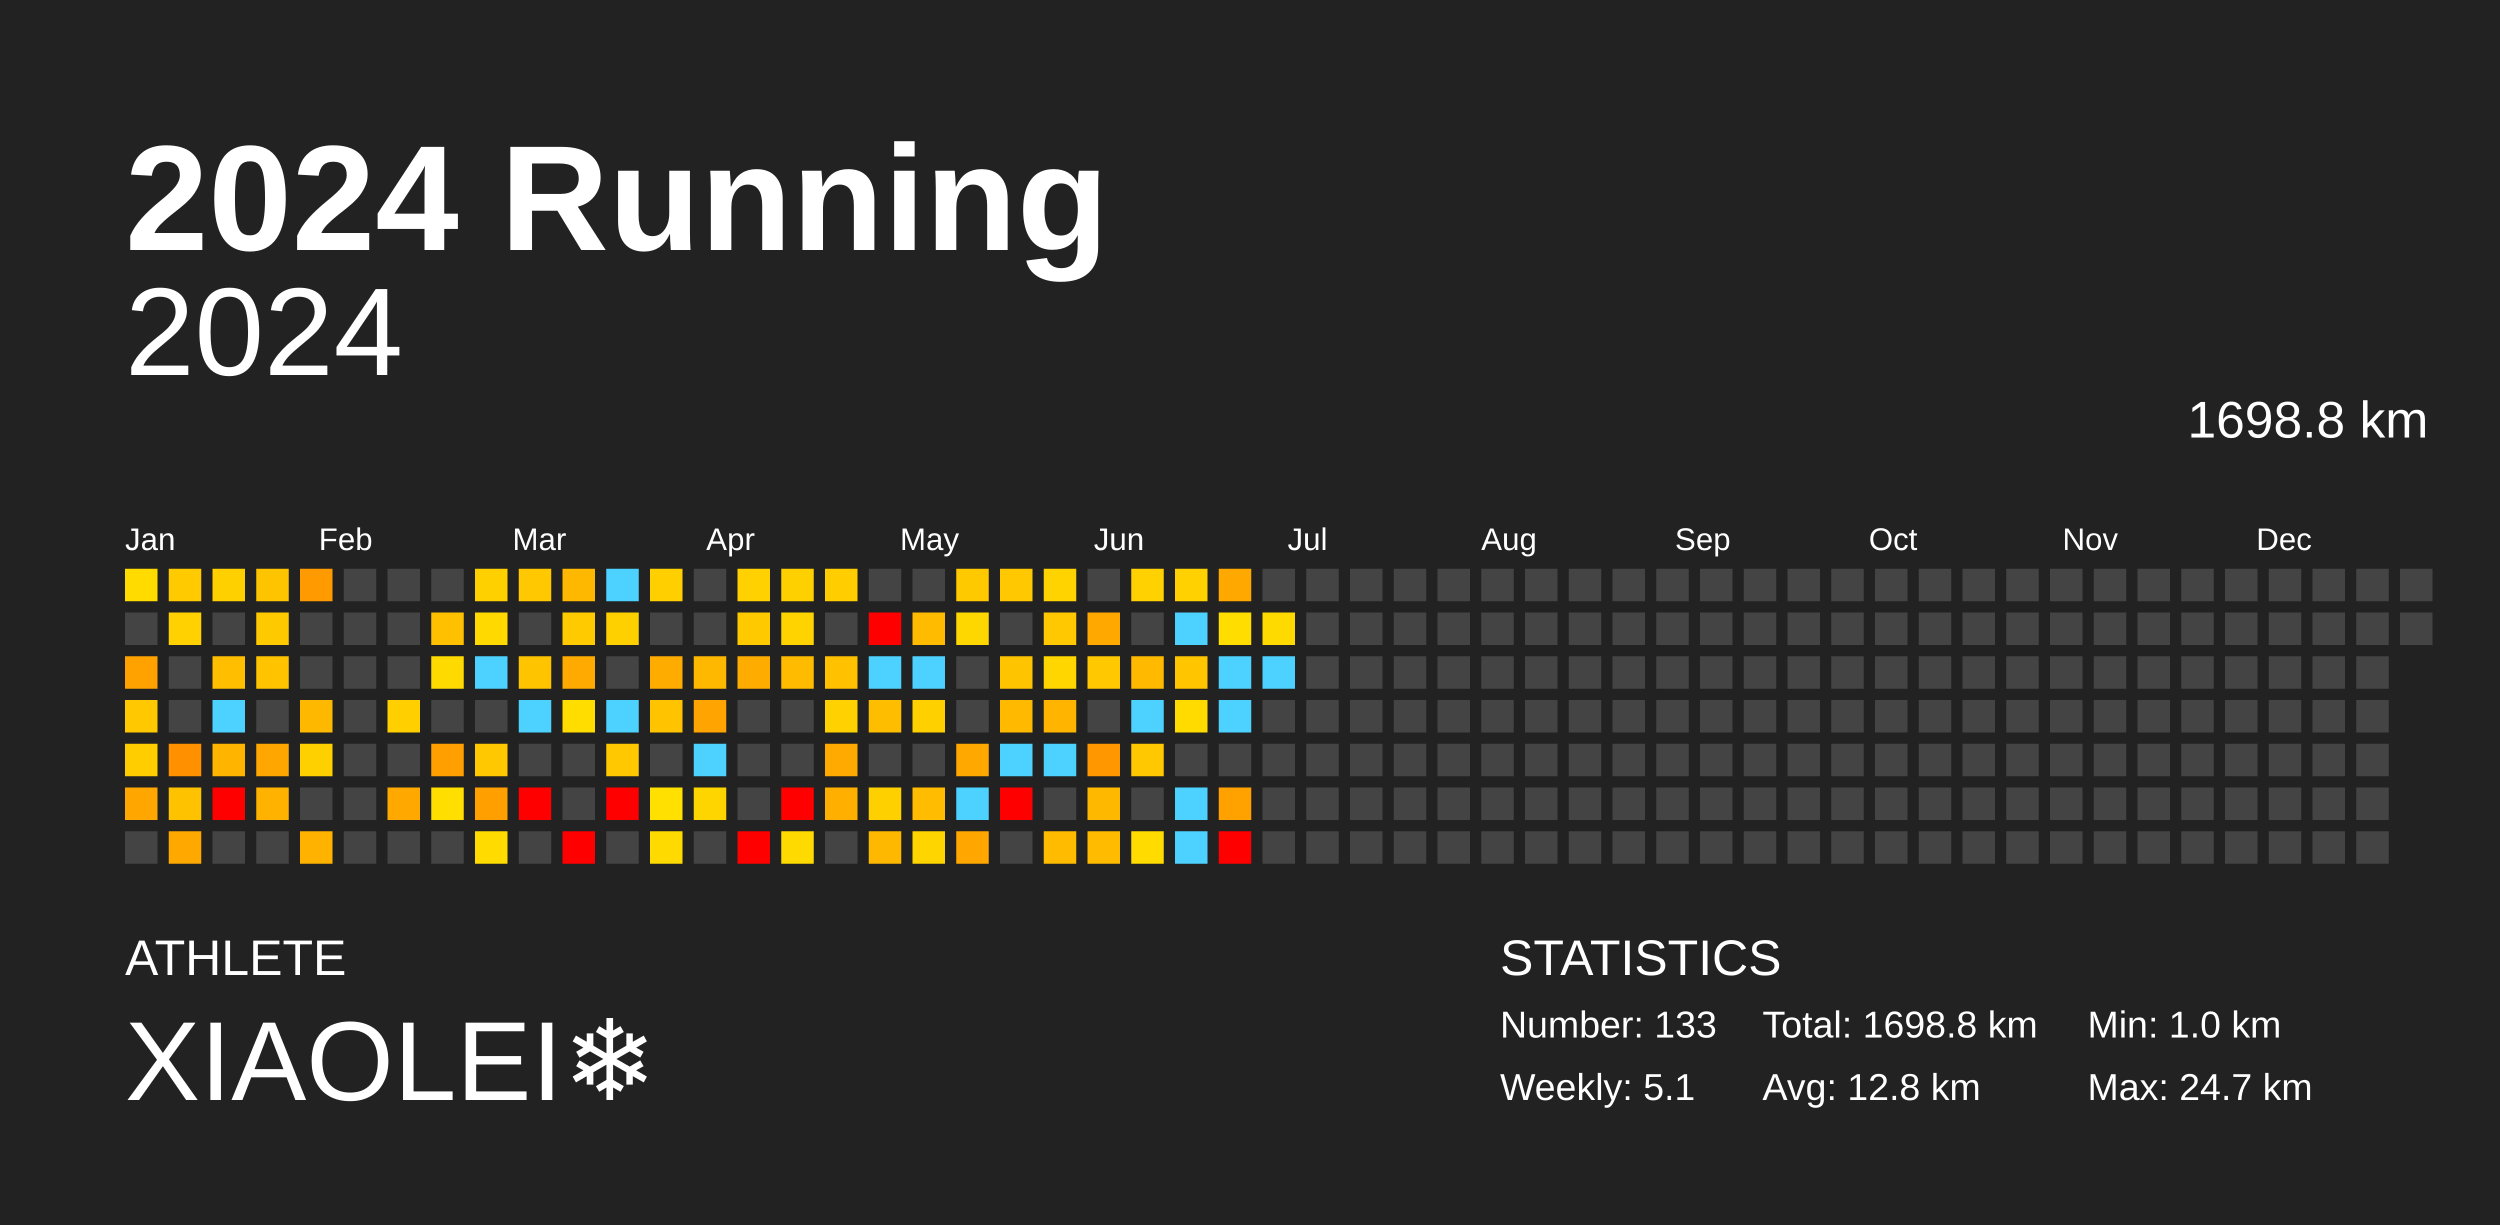
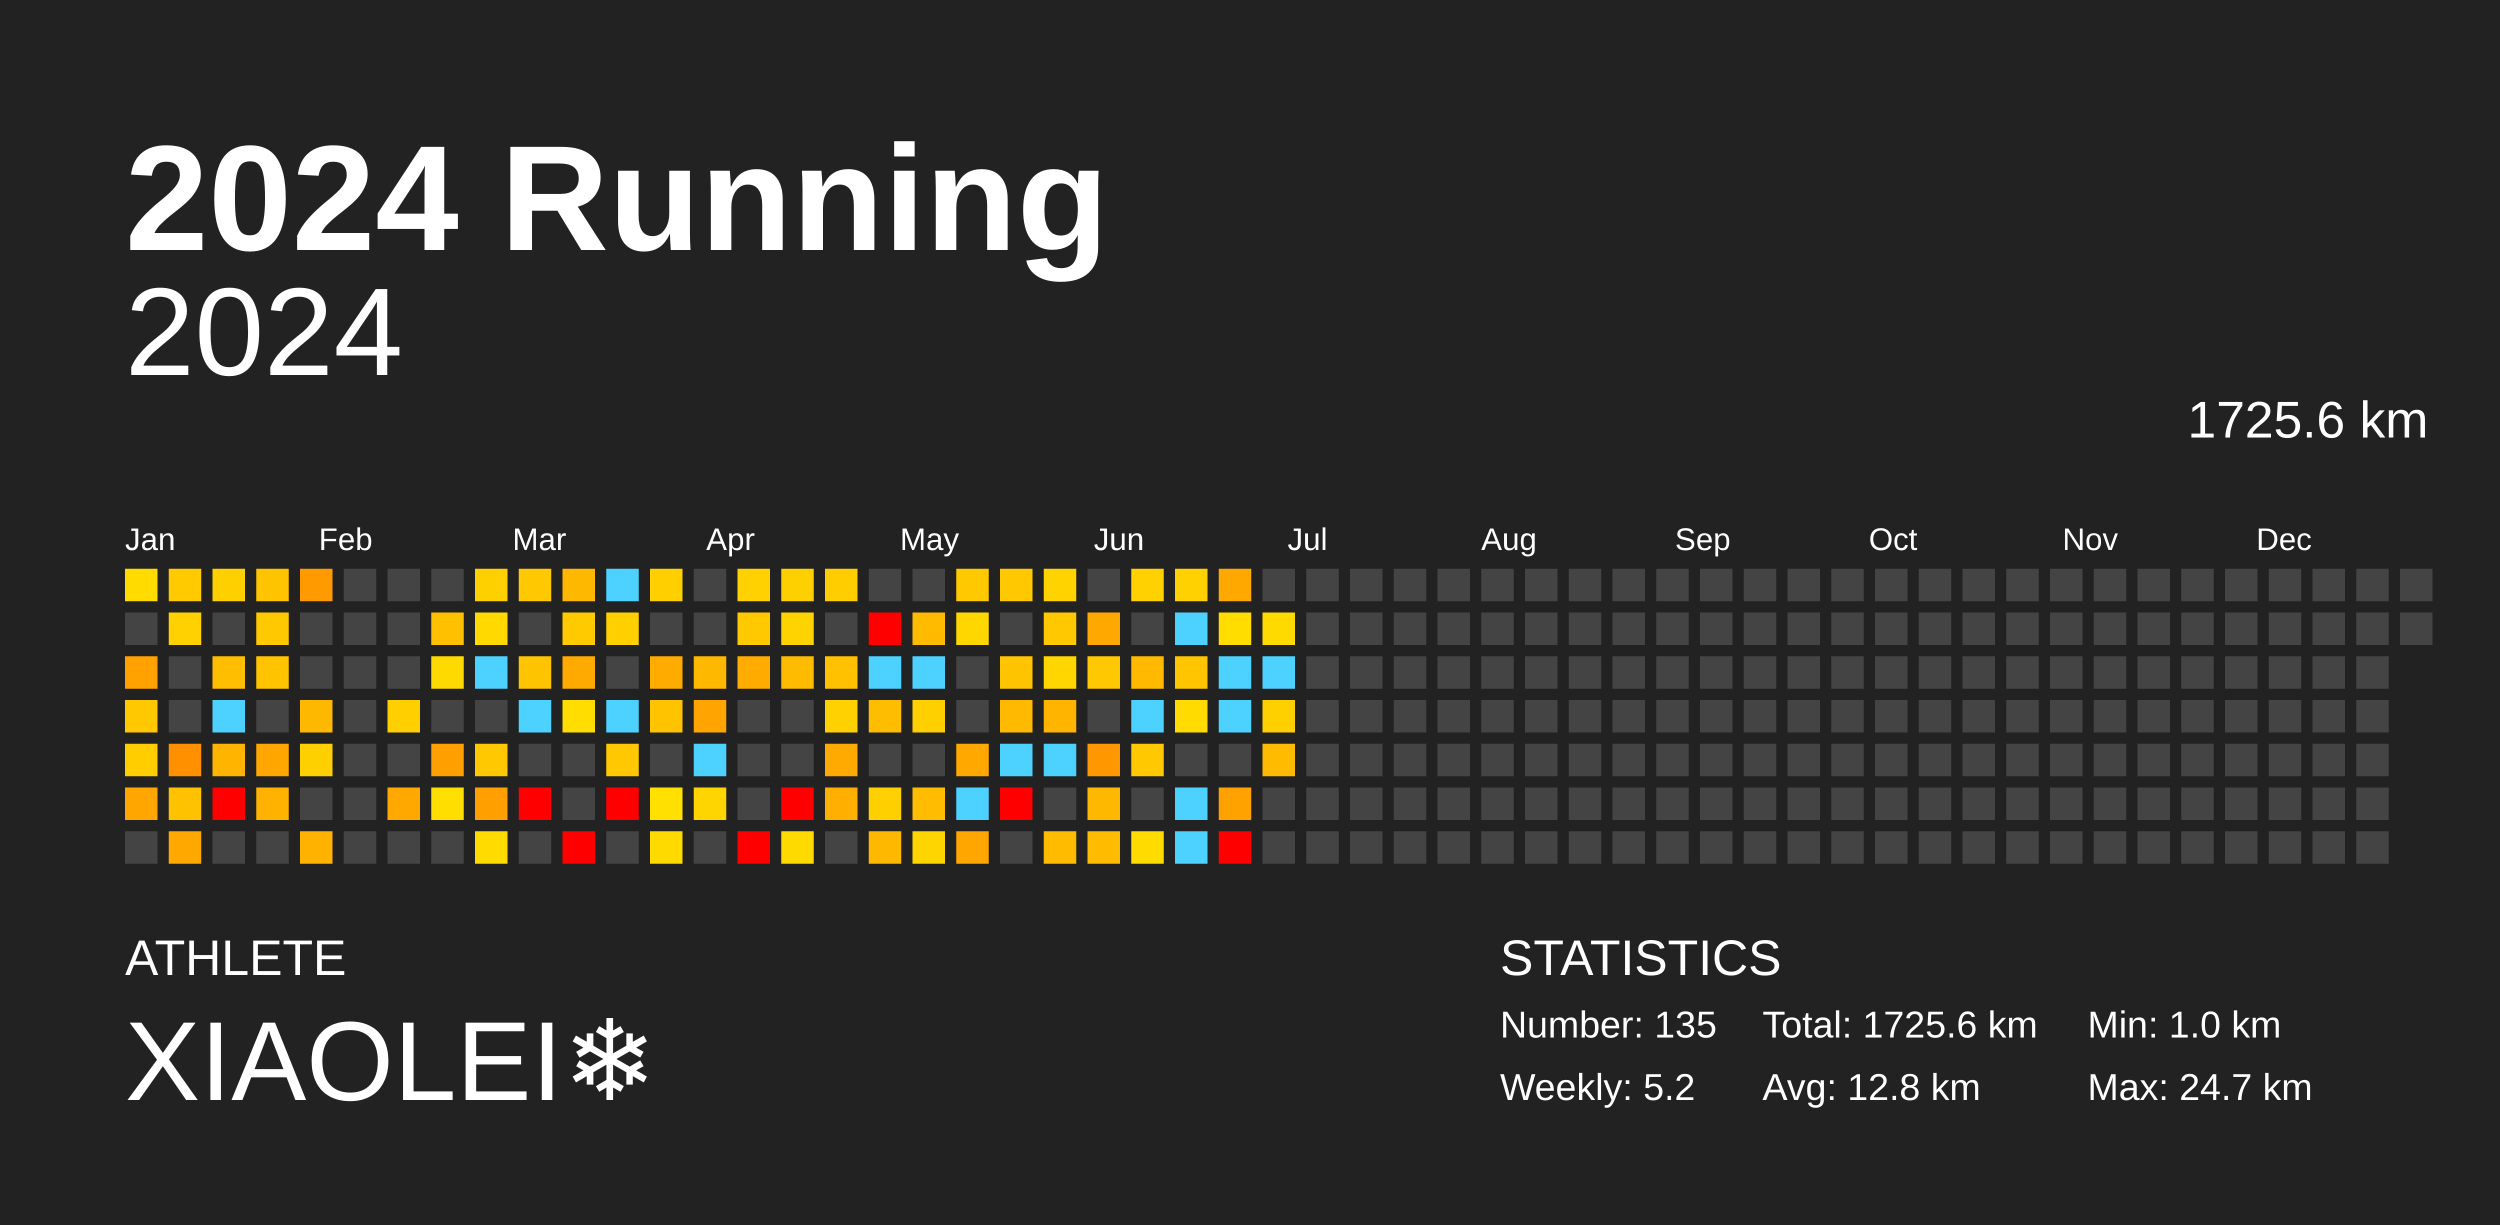
<svg xmlns="http://www.w3.org/2000/svg" baseProfile="full" height="98mm" version="1.1" viewBox="0,0,200,98" width="200mm">
  <defs />
  <rect fill="#222222" height="98" width="200" x="0" y="0" />
  <text fill="#FFFFFF" style="font-size:12px; font-family:Arial; font-weight:bold;" x="10" y="20">2024 Running</text>
  <text fill="#FFFFFF" style="font-size:4px; font-family:Arial" x="10" y="78">ATHLETE</text>
  <text fill="#FFFFFF" style="font-size:9px; font-family:Arial" x="10" y="88">XIAOLEI❄️</text>
  <text fill="#FFFFFF" style="font-size:4px; font-family:Arial" x="120" y="78">STATISTICS</text>
-   <text fill="#FFFFFF" style="font-size:3px; font-family:Arial" x="120" y="83">Number: 133</text>
-   <text fill="#FFFFFF" style="font-size:3px; font-family:Arial" x="120" y="88">Weekly: 5.1</text>
-   <text fill="#FFFFFF" style="font-size:3px; font-family:Arial" x="141" y="83">Total: 1698.8 km</text>
+   <text fill="#FFFFFF" style="font-size:3px; font-family:Arial" x="120" y="83">Number: 135</text>
+   <text fill="#FFFFFF" style="font-size:3px; font-family:Arial" x="120" y="88">Weekly: 5.2</text>
+   <text fill="#FFFFFF" style="font-size:3px; font-family:Arial" x="141" y="83">Total: 1725.6 km</text>
  <text fill="#FFFFFF" style="font-size:3px; font-family:Arial" x="141" y="88">Avg: 12.8 km</text>
  <text fill="#FFFFFF" style="font-size:3px; font-family:Arial" x="167" y="83">Min: 1.0 km</text>
  <text fill="#FFFFFF" style="font-size:3px; font-family:Arial" x="167" y="88">Max: 24.7 km</text>
  <text alignment-baseline="hanging" fill="#FFFFFF" style="font-size:10.0px; font-family:Arial;" x="10" y="30">2024</text>
-   <text alignment-baseline="hanging" fill="#FFFFFF" style="font-size:4.125px; font-family:Arial;" x="175" y="35">1698.8 km</text>
+   <text alignment-baseline="hanging" fill="#FFFFFF" style="font-size:4.125px; font-family:Arial;" x="175" y="35">1725.6 km</text>
  <text fill="#FFFFFF" style="font-size:2.5px; font-family:Arial" x="10.0" y="44">Jan</text>
  <text fill="#FFFFFF" style="font-size:2.5px; font-family:Arial" x="25.5" y="44">Feb</text>
  <text fill="#FFFFFF" style="font-size:2.5px; font-family:Arial" x="41.0" y="44">Mar</text>
  <text fill="#FFFFFF" style="font-size:2.5px; font-family:Arial" x="56.5" y="44">Apr</text>
  <text fill="#FFFFFF" style="font-size:2.5px; font-family:Arial" x="72.0" y="44">May</text>
  <text fill="#FFFFFF" style="font-size:2.5px; font-family:Arial" x="87.5" y="44">Jun</text>
  <text fill="#FFFFFF" style="font-size:2.5px; font-family:Arial" x="103.0" y="44">Jul</text>
  <text fill="#FFFFFF" style="font-size:2.5px; font-family:Arial" x="118.5" y="44">Aug</text>
  <text fill="#FFFFFF" style="font-size:2.5px; font-family:Arial" x="134.0" y="44">Sep</text>
  <text fill="#FFFFFF" style="font-size:2.5px; font-family:Arial" x="149.5" y="44">Oct</text>
  <text fill="#FFFFFF" style="font-size:2.5px; font-family:Arial" x="165.0" y="44">Nov</text>
  <text fill="#FFFFFF" style="font-size:2.5px; font-family:Arial" x="180.5" y="44">Dec</text>
  <rect fill="#ffdb00" height="2.6" width="2.6" x="10.0" y="45.5" />
  <rect fill="#444444" height="2.6" width="2.6" x="10.0" y="49.0" />
  <rect fill="#ffa200" height="2.6" width="2.6" x="10.0" y="52.5" />
  <rect fill="#ffc800" height="2.6" width="2.6" x="10.0" y="56.0" />
  <rect fill="#ffcd00" height="2.6" width="2.6" x="10.0" y="59.5" />
  <rect fill="#ffa700" height="2.6" width="2.6" x="10.0" y="63.0" />
  <rect fill="#444444" height="2.6" width="2.6" x="10.0" y="66.5" />
  <rect fill="#ffcb00" height="2.6" width="2.6" x="13.5" y="45.5" />
  <rect fill="#ffd100" height="2.6" width="2.6" x="13.5" y="49.0" />
  <rect fill="#444444" height="2.6" width="2.6" x="13.5" y="52.5" />
  <rect fill="#444444" height="2.6" width="2.6" x="13.5" y="56.0" />
  <rect fill="#ff9000" height="2.6" width="2.6" x="13.5" y="59.5" />
  <rect fill="#ffc200" height="2.6" width="2.6" x="13.5" y="63.0" />
  <rect fill="#ffa800" height="2.6" width="2.6" x="13.5" y="66.5" />
  <rect fill="#ffd000" height="2.6" width="2.6" x="17.0" y="45.5" />
  <rect fill="#444444" height="2.6" width="2.6" x="17.0" y="49.0" />
  <rect fill="#ffbf00" height="2.6" width="2.6" x="17.0" y="52.5" />
  <rect fill="#4dd2ff" height="2.6" width="2.6" x="17.0" y="56.0" />
  <rect fill="#ffb400" height="2.6" width="2.6" x="17.0" y="59.5" />
  <rect fill="red" height="2.6" width="2.6" x="17.0" y="63.0" />
  <rect fill="#444444" height="2.6" width="2.6" x="17.0" y="66.5" />
  <rect fill="#ffc400" height="2.6" width="2.6" x="20.5" y="45.5" />
  <rect fill="#ffc900" height="2.6" width="2.6" x="20.5" y="49.0" />
  <rect fill="#ffc300" height="2.6" width="2.6" x="20.5" y="52.5" />
  <rect fill="#444444" height="2.6" width="2.6" x="20.5" y="56.0" />
  <rect fill="#ffa700" height="2.6" width="2.6" x="20.5" y="59.5" />
  <rect fill="#ffb200" height="2.6" width="2.6" x="20.5" y="63.0" />
  <rect fill="#444444" height="2.6" width="2.6" x="20.5" y="66.5" />
  <rect fill="#ff9b00" height="2.6" width="2.6" x="24.0" y="45.5" />
  <rect fill="#444444" height="2.6" width="2.6" x="24.0" y="49.0" />
  <rect fill="#444444" height="2.6" width="2.6" x="24.0" y="52.5" />
  <rect fill="#ffb800" height="2.6" width="2.6" x="24.0" y="56.0" />
  <rect fill="#ffd000" height="2.6" width="2.6" x="24.0" y="59.5" />
  <rect fill="#444444" height="2.6" width="2.6" x="24.0" y="63.0" />
  <rect fill="#ffb200" height="2.6" width="2.6" x="24.0" y="66.5" />
  <rect fill="#444444" height="2.6" width="2.6" x="27.5" y="45.5" />
  <rect fill="#444444" height="2.6" width="2.6" x="27.5" y="49.0" />
  <rect fill="#444444" height="2.6" width="2.6" x="27.5" y="52.5" />
  <rect fill="#444444" height="2.6" width="2.6" x="27.5" y="56.0" />
  <rect fill="#444444" height="2.6" width="2.6" x="27.5" y="59.5" />
  <rect fill="#444444" height="2.6" width="2.6" x="27.5" y="63.0" />
  <rect fill="#444444" height="2.6" width="2.6" x="27.5" y="66.5" />
  <rect fill="#444444" height="2.6" width="2.6" x="31.0" y="45.5" />
  <rect fill="#444444" height="2.6" width="2.6" x="31.0" y="49.0" />
  <rect fill="#444444" height="2.6" width="2.6" x="31.0" y="52.5" />
  <rect fill="#ffcf00" height="2.6" width="2.6" x="31.0" y="56.0" />
  <rect fill="#444444" height="2.6" width="2.6" x="31.0" y="59.5" />
  <rect fill="#ffa900" height="2.6" width="2.6" x="31.0" y="63.0" />
  <rect fill="#444444" height="2.6" width="2.6" x="31.0" y="66.5" />
  <rect fill="#444444" height="2.6" width="2.6" x="34.5" y="45.5" />
  <rect fill="#ffc000" height="2.6" width="2.6" x="34.5" y="49.0" />
  <rect fill="#ffda00" height="2.6" width="2.6" x="34.5" y="52.5" />
  <rect fill="#444444" height="2.6" width="2.6" x="34.5" y="56.0" />
  <rect fill="#ffa000" height="2.6" width="2.6" x="34.5" y="59.5" />
  <rect fill="#ffde00" height="2.6" width="2.6" x="34.5" y="63.0" />
  <rect fill="#444444" height="2.6" width="2.6" x="34.5" y="66.5" />
  <rect fill="#ffd000" height="2.6" width="2.6" x="38.0" y="45.5" />
  <rect fill="#ffd900" height="2.6" width="2.6" x="38.0" y="49.0" />
  <rect fill="#4dd2ff" height="2.6" width="2.6" x="38.0" y="52.5" />
  <rect fill="#444444" height="2.6" width="2.6" x="38.0" y="56.0" />
  <rect fill="#ffc800" height="2.6" width="2.6" x="38.0" y="59.5" />
  <rect fill="#ffa000" height="2.6" width="2.6" x="38.0" y="63.0" />
  <rect fill="#ffdb00" height="2.6" width="2.6" x="38.0" y="66.5" />
  <rect fill="#ffc800" height="2.6" width="2.6" x="41.5" y="45.5" />
  <rect fill="#444444" height="2.6" width="2.6" x="41.5" y="49.0" />
  <rect fill="#ffc400" height="2.6" width="2.6" x="41.5" y="52.5" />
  <rect fill="#4dd2ff" height="2.6" width="2.6" x="41.5" y="56.0" />
  <rect fill="#444444" height="2.6" width="2.6" x="41.5" y="59.5" />
  <rect fill="red" height="2.6" width="2.6" x="41.5" y="63.0" />
  <rect fill="#444444" height="2.6" width="2.6" x="41.5" y="66.5" />
  <rect fill="#ffb800" height="2.6" width="2.6" x="45.0" y="45.5" />
  <rect fill="#ffcb00" height="2.6" width="2.6" x="45.0" y="49.0" />
  <rect fill="#ffaa00" height="2.6" width="2.6" x="45.0" y="52.5" />
  <rect fill="#ffdd00" height="2.6" width="2.6" x="45.0" y="56.0" />
  <rect fill="#444444" height="2.6" width="2.6" x="45.0" y="59.5" />
  <rect fill="#444444" height="2.6" width="2.6" x="45.0" y="63.0" />
  <rect fill="red" height="2.6" width="2.6" x="45.0" y="66.5" />
  <rect fill="#4dd2ff" height="2.6" width="2.6" x="48.5" y="45.5" />
  <rect fill="#ffd000" height="2.6" width="2.6" x="48.5" y="49.0" />
  <rect fill="#444444" height="2.6" width="2.6" x="48.5" y="52.5" />
  <rect fill="#4dd2ff" height="2.6" width="2.6" x="48.5" y="56.0" />
  <rect fill="#ffc800" height="2.6" width="2.6" x="48.5" y="59.5" />
  <rect fill="red" height="2.6" width="2.6" x="48.5" y="63.0" />
  <rect fill="#444444" height="2.6" width="2.6" x="48.5" y="66.5" />
  <rect fill="#ffcf00" height="2.6" width="2.6" x="52.0" y="45.5" />
  <rect fill="#444444" height="2.6" width="2.6" x="52.0" y="49.0" />
  <rect fill="#ffac00" height="2.6" width="2.6" x="52.0" y="52.5" />
  <rect fill="#ffc300" height="2.6" width="2.6" x="52.0" y="56.0" />
  <rect fill="#444444" height="2.6" width="2.6" x="52.0" y="59.5" />
  <rect fill="#ffe000" height="2.6" width="2.6" x="52.0" y="63.0" />
  <rect fill="#ffda00" height="2.6" width="2.6" x="52.0" y="66.5" />
  <rect fill="#444444" height="2.6" width="2.6" x="55.5" y="45.5" />
  <rect fill="#444444" height="2.6" width="2.6" x="55.5" y="49.0" />
  <rect fill="#ffb800" height="2.6" width="2.6" x="55.5" y="52.5" />
  <rect fill="#ffa400" height="2.6" width="2.6" x="55.5" y="56.0" />
  <rect fill="#4dd2ff" height="2.6" width="2.6" x="55.5" y="59.5" />
  <rect fill="#ffd500" height="2.6" width="2.6" x="55.5" y="63.0" />
  <rect fill="#444444" height="2.6" width="2.6" x="55.5" y="66.5" />
  <rect fill="#ffd100" height="2.6" width="2.6" x="59.0" y="45.5" />
  <rect fill="#ffc900" height="2.6" width="2.6" x="59.0" y="49.0" />
  <rect fill="#ffac00" height="2.6" width="2.6" x="59.0" y="52.5" />
  <rect fill="#444444" height="2.6" width="2.6" x="59.0" y="56.0" />
  <rect fill="#444444" height="2.6" width="2.6" x="59.0" y="59.5" />
  <rect fill="#444444" height="2.6" width="2.6" x="59.0" y="63.0" />
  <rect fill="red" height="2.6" width="2.6" x="59.0" y="66.5" />
  <rect fill="#ffd000" height="2.6" width="2.6" x="62.5" y="45.5" />
  <rect fill="#ffd300" height="2.6" width="2.6" x="62.5" y="49.0" />
  <rect fill="#ffbb00" height="2.6" width="2.6" x="62.5" y="52.5" />
  <rect fill="#444444" height="2.6" width="2.6" x="62.5" y="56.0" />
  <rect fill="#444444" height="2.6" width="2.6" x="62.5" y="59.5" />
  <rect fill="red" height="2.6" width="2.6" x="62.5" y="63.0" />
  <rect fill="#ffda00" height="2.6" width="2.6" x="62.5" y="66.5" />
  <rect fill="#ffcd00" height="2.6" width="2.6" x="66.0" y="45.5" />
  <rect fill="#444444" height="2.6" width="2.6" x="66.0" y="49.0" />
  <rect fill="#ffc100" height="2.6" width="2.6" x="66.0" y="52.5" />
  <rect fill="#ffd100" height="2.6" width="2.6" x="66.0" y="56.0" />
  <rect fill="#ffaa00" height="2.6" width="2.6" x="66.0" y="59.5" />
  <rect fill="#ffaf00" height="2.6" width="2.6" x="66.0" y="63.0" />
  <rect fill="#444444" height="2.6" width="2.6" x="66.0" y="66.5" />
  <rect fill="#444444" height="2.6" width="2.6" x="69.5" y="45.5" />
  <rect fill="red" height="2.6" width="2.6" x="69.5" y="49.0" />
  <rect fill="#4dd2ff" height="2.6" width="2.6" x="69.5" y="52.5" />
  <rect fill="#ffbd00" height="2.6" width="2.6" x="69.5" y="56.0" />
  <rect fill="#444444" height="2.6" width="2.6" x="69.5" y="59.5" />
  <rect fill="#ffd000" height="2.6" width="2.6" x="69.5" y="63.0" />
  <rect fill="#ffb800" height="2.6" width="2.6" x="69.5" y="66.5" />
  <rect fill="#444444" height="2.6" width="2.6" x="73.0" y="45.5" />
  <rect fill="#ffbb00" height="2.6" width="2.6" x="73.0" y="49.0" />
  <rect fill="#4dd2ff" height="2.6" width="2.6" x="73.0" y="52.5" />
  <rect fill="#ffd000" height="2.6" width="2.6" x="73.0" y="56.0" />
  <rect fill="#444444" height="2.6" width="2.6" x="73.0" y="59.5" />
  <rect fill="#ffbc00" height="2.6" width="2.6" x="73.0" y="63.0" />
  <rect fill="#ffd500" height="2.6" width="2.6" x="73.0" y="66.5" />
  <rect fill="#ffc900" height="2.6" width="2.6" x="76.5" y="45.5" />
  <rect fill="#ffd700" height="2.6" width="2.6" x="76.5" y="49.0" />
  <rect fill="#444444" height="2.6" width="2.6" x="76.5" y="52.5" />
  <rect fill="#444444" height="2.6" width="2.6" x="76.5" y="56.0" />
  <rect fill="#ffa900" height="2.6" width="2.6" x="76.5" y="59.5" />
  <rect fill="#4dd2ff" height="2.6" width="2.6" x="76.5" y="63.0" />
  <rect fill="#ffa600" height="2.6" width="2.6" x="76.5" y="66.5" />
  <rect fill="#ffc800" height="2.6" width="2.6" x="80.0" y="45.5" />
  <rect fill="#444444" height="2.6" width="2.6" x="80.0" y="49.0" />
  <rect fill="#ffc400" height="2.6" width="2.6" x="80.0" y="52.5" />
  <rect fill="#ffba00" height="2.6" width="2.6" x="80.0" y="56.0" />
  <rect fill="#4dd2ff" height="2.6" width="2.6" x="80.0" y="59.5" />
  <rect fill="red" height="2.6" width="2.6" x="80.0" y="63.0" />
  <rect fill="#444444" height="2.6" width="2.6" x="80.0" y="66.5" />
  <rect fill="#ffd300" height="2.6" width="2.6" x="83.5" y="45.5" />
  <rect fill="#ffc800" height="2.6" width="2.6" x="83.5" y="49.0" />
  <rect fill="#ffd600" height="2.6" width="2.6" x="83.5" y="52.5" />
  <rect fill="#ffb400" height="2.6" width="2.6" x="83.5" y="56.0" />
  <rect fill="#4dd2ff" height="2.6" width="2.6" x="83.5" y="59.5" />
  <rect fill="#444444" height="2.6" width="2.6" x="83.5" y="63.0" />
  <rect fill="#ffbb00" height="2.6" width="2.6" x="83.5" y="66.5" />
  <rect fill="#444444" height="2.6" width="2.6" x="87.0" y="45.5" />
  <rect fill="#ffa800" height="2.6" width="2.6" x="87.0" y="49.0" />
  <rect fill="#ffc800" height="2.6" width="2.6" x="87.0" y="52.5" />
  <rect fill="#444444" height="2.6" width="2.6" x="87.0" y="56.0" />
  <rect fill="#ff9800" height="2.6" width="2.6" x="87.0" y="59.5" />
  <rect fill="#ffb800" height="2.6" width="2.6" x="87.0" y="63.0" />
  <rect fill="#ffbb00" height="2.6" width="2.6" x="87.0" y="66.5" />
  <rect fill="#ffd100" height="2.6" width="2.6" x="90.5" y="45.5" />
  <rect fill="#444444" height="2.6" width="2.6" x="90.5" y="49.0" />
  <rect fill="#ffba00" height="2.6" width="2.6" x="90.5" y="52.5" />
  <rect fill="#4dd2ff" height="2.6" width="2.6" x="90.5" y="56.0" />
  <rect fill="#ffc800" height="2.6" width="2.6" x="90.5" y="59.5" />
  <rect fill="#444444" height="2.6" width="2.6" x="90.5" y="63.0" />
  <rect fill="#ffdb00" height="2.6" width="2.6" x="90.5" y="66.5" />
  <rect fill="#ffd100" height="2.6" width="2.6" x="94.0" y="45.5" />
  <rect fill="#4dd2ff" height="2.6" width="2.6" x="94.0" y="49.0" />
  <rect fill="#ffc600" height="2.6" width="2.6" x="94.0" y="52.5" />
  <rect fill="#ffdb00" height="2.6" width="2.6" x="94.0" y="56.0" />
  <rect fill="#444444" height="2.6" width="2.6" x="94.0" y="59.5" />
  <rect fill="#4dd2ff" height="2.6" width="2.6" x="94.0" y="63.0" />
  <rect fill="#4dd2ff" height="2.6" width="2.6" x="94.0" y="66.5" />
  <rect fill="#ffa900" height="2.6" width="2.6" x="97.5" y="45.5" />
  <rect fill="#ffdd00" height="2.6" width="2.6" x="97.5" y="49.0" />
  <rect fill="#4dd2ff" height="2.6" width="2.6" x="97.5" y="52.5" />
  <rect fill="#4dd2ff" height="2.6" width="2.6" x="97.5" y="56.0" />
  <rect fill="#444444" height="2.6" width="2.6" x="97.5" y="59.5" />
  <rect fill="#ffa200" height="2.6" width="2.6" x="97.5" y="63.0" />
  <rect fill="red" height="2.6" width="2.6" x="97.5" y="66.5" />
  <rect fill="#444444" height="2.6" width="2.6" x="101.0" y="45.5" />
  <rect fill="#ffda00" height="2.6" width="2.6" x="101.0" y="49.0" />
  <rect fill="#4dd2ff" height="2.6" width="2.6" x="101.0" y="52.5" />
-   <rect fill="#444444" height="2.6" width="2.6" x="101.0" y="56.0" />
-   <rect fill="#444444" height="2.6" width="2.6" x="101.0" y="59.5" />
+   <rect fill="#ffd000" height="2.6" width="2.6" x="101.0" y="56.0" />
+   <rect fill="#ffbb00" height="2.6" width="2.6" x="101.0" y="59.5" />
  <rect fill="#444444" height="2.6" width="2.6" x="101.0" y="63.0" />
  <rect fill="#444444" height="2.6" width="2.6" x="101.0" y="66.5" />
  <rect fill="#444444" height="2.6" width="2.6" x="104.5" y="45.5" />
  <rect fill="#444444" height="2.6" width="2.6" x="104.5" y="49.0" />
  <rect fill="#444444" height="2.6" width="2.6" x="104.5" y="52.5" />
  <rect fill="#444444" height="2.6" width="2.6" x="104.5" y="56.0" />
  <rect fill="#444444" height="2.6" width="2.6" x="104.5" y="59.5" />
  <rect fill="#444444" height="2.6" width="2.6" x="104.5" y="63.0" />
  <rect fill="#444444" height="2.6" width="2.6" x="104.5" y="66.5" />
  <rect fill="#444444" height="2.6" width="2.6" x="108.0" y="45.5" />
  <rect fill="#444444" height="2.6" width="2.6" x="108.0" y="49.0" />
  <rect fill="#444444" height="2.6" width="2.6" x="108.0" y="52.5" />
  <rect fill="#444444" height="2.6" width="2.6" x="108.0" y="56.0" />
  <rect fill="#444444" height="2.6" width="2.6" x="108.0" y="59.5" />
  <rect fill="#444444" height="2.6" width="2.6" x="108.0" y="63.0" />
  <rect fill="#444444" height="2.6" width="2.6" x="108.0" y="66.5" />
  <rect fill="#444444" height="2.6" width="2.6" x="111.5" y="45.5" />
  <rect fill="#444444" height="2.6" width="2.6" x="111.5" y="49.0" />
  <rect fill="#444444" height="2.6" width="2.6" x="111.5" y="52.5" />
  <rect fill="#444444" height="2.6" width="2.6" x="111.5" y="56.0" />
  <rect fill="#444444" height="2.6" width="2.6" x="111.5" y="59.5" />
  <rect fill="#444444" height="2.6" width="2.6" x="111.5" y="63.0" />
  <rect fill="#444444" height="2.6" width="2.6" x="111.5" y="66.5" />
  <rect fill="#444444" height="2.6" width="2.6" x="115.0" y="45.5" />
  <rect fill="#444444" height="2.6" width="2.6" x="115.0" y="49.0" />
  <rect fill="#444444" height="2.6" width="2.6" x="115.0" y="52.5" />
  <rect fill="#444444" height="2.6" width="2.6" x="115.0" y="56.0" />
  <rect fill="#444444" height="2.6" width="2.6" x="115.0" y="59.5" />
  <rect fill="#444444" height="2.6" width="2.6" x="115.0" y="63.0" />
  <rect fill="#444444" height="2.6" width="2.6" x="115.0" y="66.5" />
  <rect fill="#444444" height="2.6" width="2.6" x="118.5" y="45.5" />
  <rect fill="#444444" height="2.6" width="2.6" x="118.5" y="49.0" />
  <rect fill="#444444" height="2.6" width="2.6" x="118.5" y="52.5" />
  <rect fill="#444444" height="2.6" width="2.6" x="118.5" y="56.0" />
  <rect fill="#444444" height="2.6" width="2.6" x="118.5" y="59.5" />
  <rect fill="#444444" height="2.6" width="2.6" x="118.5" y="63.0" />
  <rect fill="#444444" height="2.6" width="2.6" x="118.5" y="66.5" />
  <rect fill="#444444" height="2.6" width="2.6" x="122.0" y="45.5" />
  <rect fill="#444444" height="2.6" width="2.6" x="122.0" y="49.0" />
  <rect fill="#444444" height="2.6" width="2.6" x="122.0" y="52.5" />
  <rect fill="#444444" height="2.6" width="2.6" x="122.0" y="56.0" />
  <rect fill="#444444" height="2.6" width="2.6" x="122.0" y="59.5" />
  <rect fill="#444444" height="2.6" width="2.6" x="122.0" y="63.0" />
  <rect fill="#444444" height="2.6" width="2.6" x="122.0" y="66.5" />
  <rect fill="#444444" height="2.6" width="2.6" x="125.5" y="45.5" />
  <rect fill="#444444" height="2.6" width="2.6" x="125.5" y="49.0" />
  <rect fill="#444444" height="2.6" width="2.6" x="125.5" y="52.5" />
  <rect fill="#444444" height="2.6" width="2.6" x="125.5" y="56.0" />
  <rect fill="#444444" height="2.6" width="2.6" x="125.5" y="59.5" />
  <rect fill="#444444" height="2.6" width="2.6" x="125.5" y="63.0" />
  <rect fill="#444444" height="2.6" width="2.6" x="125.5" y="66.5" />
  <rect fill="#444444" height="2.6" width="2.6" x="129.0" y="45.5" />
  <rect fill="#444444" height="2.6" width="2.6" x="129.0" y="49.0" />
  <rect fill="#444444" height="2.6" width="2.6" x="129.0" y="52.5" />
  <rect fill="#444444" height="2.6" width="2.6" x="129.0" y="56.0" />
  <rect fill="#444444" height="2.6" width="2.6" x="129.0" y="59.5" />
  <rect fill="#444444" height="2.6" width="2.6" x="129.0" y="63.0" />
  <rect fill="#444444" height="2.6" width="2.6" x="129.0" y="66.5" />
  <rect fill="#444444" height="2.6" width="2.6" x="132.5" y="45.5" />
  <rect fill="#444444" height="2.6" width="2.6" x="132.5" y="49.0" />
  <rect fill="#444444" height="2.6" width="2.6" x="132.5" y="52.5" />
  <rect fill="#444444" height="2.6" width="2.6" x="132.5" y="56.0" />
  <rect fill="#444444" height="2.6" width="2.6" x="132.5" y="59.5" />
  <rect fill="#444444" height="2.6" width="2.6" x="132.5" y="63.0" />
  <rect fill="#444444" height="2.6" width="2.6" x="132.5" y="66.5" />
  <rect fill="#444444" height="2.6" width="2.6" x="136.0" y="45.5" />
  <rect fill="#444444" height="2.6" width="2.6" x="136.0" y="49.0" />
  <rect fill="#444444" height="2.6" width="2.6" x="136.0" y="52.5" />
  <rect fill="#444444" height="2.6" width="2.6" x="136.0" y="56.0" />
  <rect fill="#444444" height="2.6" width="2.6" x="136.0" y="59.5" />
  <rect fill="#444444" height="2.6" width="2.6" x="136.0" y="63.0" />
  <rect fill="#444444" height="2.6" width="2.6" x="136.0" y="66.5" />
  <rect fill="#444444" height="2.6" width="2.6" x="139.5" y="45.5" />
  <rect fill="#444444" height="2.6" width="2.6" x="139.5" y="49.0" />
  <rect fill="#444444" height="2.6" width="2.6" x="139.5" y="52.5" />
  <rect fill="#444444" height="2.6" width="2.6" x="139.5" y="56.0" />
  <rect fill="#444444" height="2.6" width="2.6" x="139.5" y="59.5" />
  <rect fill="#444444" height="2.6" width="2.6" x="139.5" y="63.0" />
  <rect fill="#444444" height="2.6" width="2.6" x="139.5" y="66.5" />
  <rect fill="#444444" height="2.6" width="2.6" x="143.0" y="45.5" />
  <rect fill="#444444" height="2.6" width="2.6" x="143.0" y="49.0" />
  <rect fill="#444444" height="2.6" width="2.6" x="143.0" y="52.5" />
  <rect fill="#444444" height="2.6" width="2.6" x="143.0" y="56.0" />
  <rect fill="#444444" height="2.6" width="2.6" x="143.0" y="59.5" />
  <rect fill="#444444" height="2.6" width="2.6" x="143.0" y="63.0" />
  <rect fill="#444444" height="2.6" width="2.6" x="143.0" y="66.5" />
  <rect fill="#444444" height="2.6" width="2.6" x="146.5" y="45.5" />
  <rect fill="#444444" height="2.6" width="2.6" x="146.5" y="49.0" />
  <rect fill="#444444" height="2.6" width="2.6" x="146.5" y="52.5" />
  <rect fill="#444444" height="2.6" width="2.6" x="146.5" y="56.0" />
  <rect fill="#444444" height="2.6" width="2.6" x="146.5" y="59.5" />
  <rect fill="#444444" height="2.6" width="2.6" x="146.5" y="63.0" />
  <rect fill="#444444" height="2.6" width="2.6" x="146.5" y="66.5" />
  <rect fill="#444444" height="2.6" width="2.6" x="150.0" y="45.5" />
  <rect fill="#444444" height="2.6" width="2.6" x="150.0" y="49.0" />
  <rect fill="#444444" height="2.6" width="2.6" x="150.0" y="52.5" />
  <rect fill="#444444" height="2.6" width="2.6" x="150.0" y="56.0" />
  <rect fill="#444444" height="2.6" width="2.6" x="150.0" y="59.5" />
  <rect fill="#444444" height="2.6" width="2.6" x="150.0" y="63.0" />
  <rect fill="#444444" height="2.6" width="2.6" x="150.0" y="66.5" />
  <rect fill="#444444" height="2.6" width="2.6" x="153.5" y="45.5" />
  <rect fill="#444444" height="2.6" width="2.6" x="153.5" y="49.0" />
  <rect fill="#444444" height="2.6" width="2.6" x="153.5" y="52.5" />
  <rect fill="#444444" height="2.6" width="2.6" x="153.5" y="56.0" />
  <rect fill="#444444" height="2.6" width="2.6" x="153.5" y="59.5" />
  <rect fill="#444444" height="2.6" width="2.6" x="153.5" y="63.0" />
  <rect fill="#444444" height="2.6" width="2.6" x="153.5" y="66.5" />
  <rect fill="#444444" height="2.6" width="2.6" x="157.0" y="45.5" />
  <rect fill="#444444" height="2.6" width="2.6" x="157.0" y="49.0" />
  <rect fill="#444444" height="2.6" width="2.6" x="157.0" y="52.5" />
  <rect fill="#444444" height="2.6" width="2.6" x="157.0" y="56.0" />
  <rect fill="#444444" height="2.6" width="2.6" x="157.0" y="59.5" />
  <rect fill="#444444" height="2.6" width="2.6" x="157.0" y="63.0" />
  <rect fill="#444444" height="2.6" width="2.6" x="157.0" y="66.5" />
  <rect fill="#444444" height="2.6" width="2.6" x="160.5" y="45.5" />
  <rect fill="#444444" height="2.6" width="2.6" x="160.5" y="49.0" />
  <rect fill="#444444" height="2.6" width="2.6" x="160.5" y="52.5" />
  <rect fill="#444444" height="2.6" width="2.6" x="160.5" y="56.0" />
  <rect fill="#444444" height="2.6" width="2.6" x="160.5" y="59.5" />
  <rect fill="#444444" height="2.6" width="2.6" x="160.5" y="63.0" />
  <rect fill="#444444" height="2.6" width="2.6" x="160.5" y="66.5" />
  <rect fill="#444444" height="2.6" width="2.6" x="164.0" y="45.5" />
  <rect fill="#444444" height="2.6" width="2.6" x="164.0" y="49.0" />
  <rect fill="#444444" height="2.6" width="2.6" x="164.0" y="52.5" />
  <rect fill="#444444" height="2.6" width="2.6" x="164.0" y="56.0" />
  <rect fill="#444444" height="2.6" width="2.6" x="164.0" y="59.5" />
  <rect fill="#444444" height="2.6" width="2.6" x="164.0" y="63.0" />
  <rect fill="#444444" height="2.6" width="2.6" x="164.0" y="66.5" />
  <rect fill="#444444" height="2.6" width="2.6" x="167.5" y="45.5" />
  <rect fill="#444444" height="2.6" width="2.6" x="167.5" y="49.0" />
  <rect fill="#444444" height="2.6" width="2.6" x="167.5" y="52.5" />
  <rect fill="#444444" height="2.6" width="2.6" x="167.5" y="56.0" />
  <rect fill="#444444" height="2.6" width="2.6" x="167.5" y="59.5" />
  <rect fill="#444444" height="2.6" width="2.6" x="167.5" y="63.0" />
  <rect fill="#444444" height="2.6" width="2.6" x="167.5" y="66.5" />
  <rect fill="#444444" height="2.6" width="2.6" x="171.0" y="45.5" />
  <rect fill="#444444" height="2.6" width="2.6" x="171.0" y="49.0" />
  <rect fill="#444444" height="2.6" width="2.6" x="171.0" y="52.5" />
  <rect fill="#444444" height="2.6" width="2.6" x="171.0" y="56.0" />
  <rect fill="#444444" height="2.6" width="2.6" x="171.0" y="59.5" />
  <rect fill="#444444" height="2.6" width="2.6" x="171.0" y="63.0" />
  <rect fill="#444444" height="2.6" width="2.6" x="171.0" y="66.5" />
  <rect fill="#444444" height="2.6" width="2.6" x="174.5" y="45.5" />
  <rect fill="#444444" height="2.6" width="2.6" x="174.5" y="49.0" />
  <rect fill="#444444" height="2.6" width="2.6" x="174.5" y="52.5" />
  <rect fill="#444444" height="2.6" width="2.6" x="174.5" y="56.0" />
  <rect fill="#444444" height="2.6" width="2.6" x="174.5" y="59.5" />
  <rect fill="#444444" height="2.6" width="2.6" x="174.5" y="63.0" />
  <rect fill="#444444" height="2.6" width="2.6" x="174.5" y="66.5" />
  <rect fill="#444444" height="2.6" width="2.6" x="178.0" y="45.5" />
  <rect fill="#444444" height="2.6" width="2.6" x="178.0" y="49.0" />
  <rect fill="#444444" height="2.6" width="2.6" x="178.0" y="52.5" />
  <rect fill="#444444" height="2.6" width="2.6" x="178.0" y="56.0" />
  <rect fill="#444444" height="2.6" width="2.6" x="178.0" y="59.5" />
  <rect fill="#444444" height="2.6" width="2.6" x="178.0" y="63.0" />
  <rect fill="#444444" height="2.6" width="2.6" x="178.0" y="66.5" />
  <rect fill="#444444" height="2.6" width="2.6" x="181.5" y="45.5" />
  <rect fill="#444444" height="2.6" width="2.6" x="181.5" y="49.0" />
  <rect fill="#444444" height="2.6" width="2.6" x="181.5" y="52.5" />
  <rect fill="#444444" height="2.6" width="2.6" x="181.5" y="56.0" />
  <rect fill="#444444" height="2.6" width="2.6" x="181.5" y="59.5" />
  <rect fill="#444444" height="2.6" width="2.6" x="181.5" y="63.0" />
  <rect fill="#444444" height="2.6" width="2.6" x="181.5" y="66.5" />
  <rect fill="#444444" height="2.6" width="2.6" x="185.0" y="45.5" />
  <rect fill="#444444" height="2.6" width="2.6" x="185.0" y="49.0" />
  <rect fill="#444444" height="2.6" width="2.6" x="185.0" y="52.5" />
  <rect fill="#444444" height="2.6" width="2.6" x="185.0" y="56.0" />
  <rect fill="#444444" height="2.6" width="2.6" x="185.0" y="59.5" />
  <rect fill="#444444" height="2.6" width="2.6" x="185.0" y="63.0" />
  <rect fill="#444444" height="2.6" width="2.6" x="185.0" y="66.5" />
  <rect fill="#444444" height="2.6" width="2.6" x="188.5" y="45.5" />
  <rect fill="#444444" height="2.6" width="2.6" x="188.5" y="49.0" />
  <rect fill="#444444" height="2.6" width="2.6" x="188.5" y="52.5" />
  <rect fill="#444444" height="2.6" width="2.6" x="188.5" y="56.0" />
  <rect fill="#444444" height="2.6" width="2.6" x="188.5" y="59.5" />
  <rect fill="#444444" height="2.6" width="2.6" x="188.5" y="63.0" />
  <rect fill="#444444" height="2.6" width="2.6" x="188.5" y="66.5" />
  <rect fill="#444444" height="2.6" width="2.6" x="192.0" y="45.5" />
  <rect fill="#444444" height="2.6" width="2.6" x="192.0" y="49.0" />
</svg>
